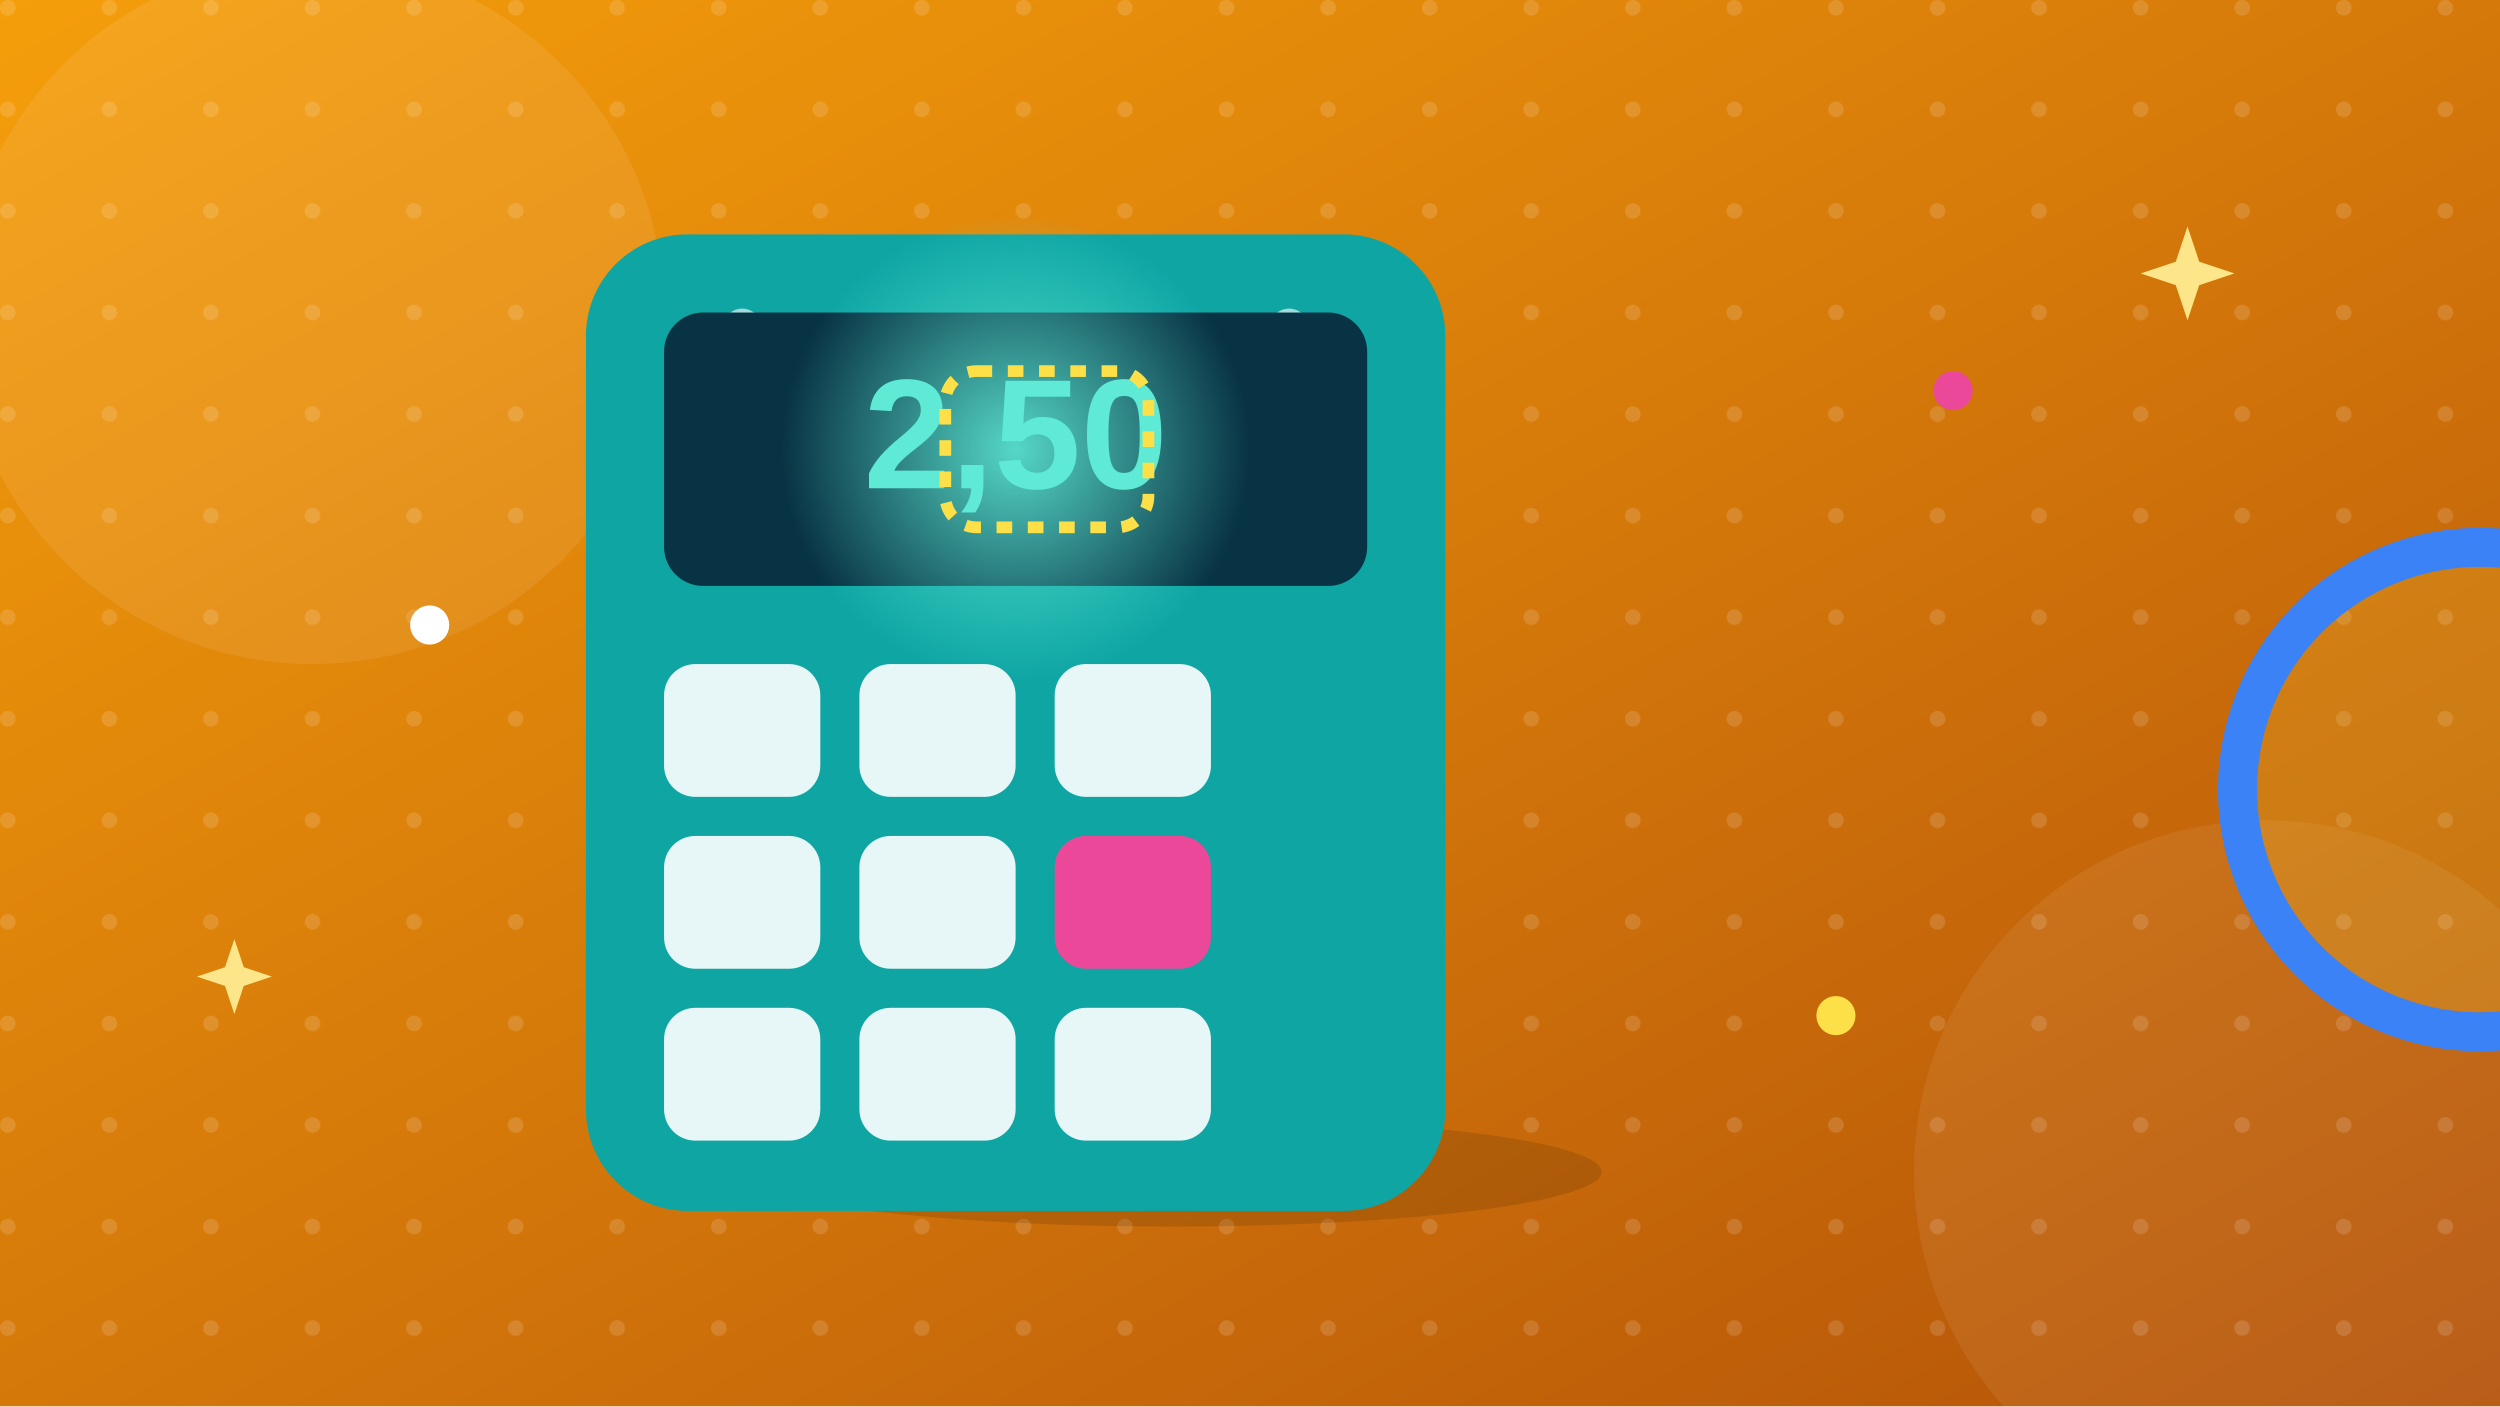
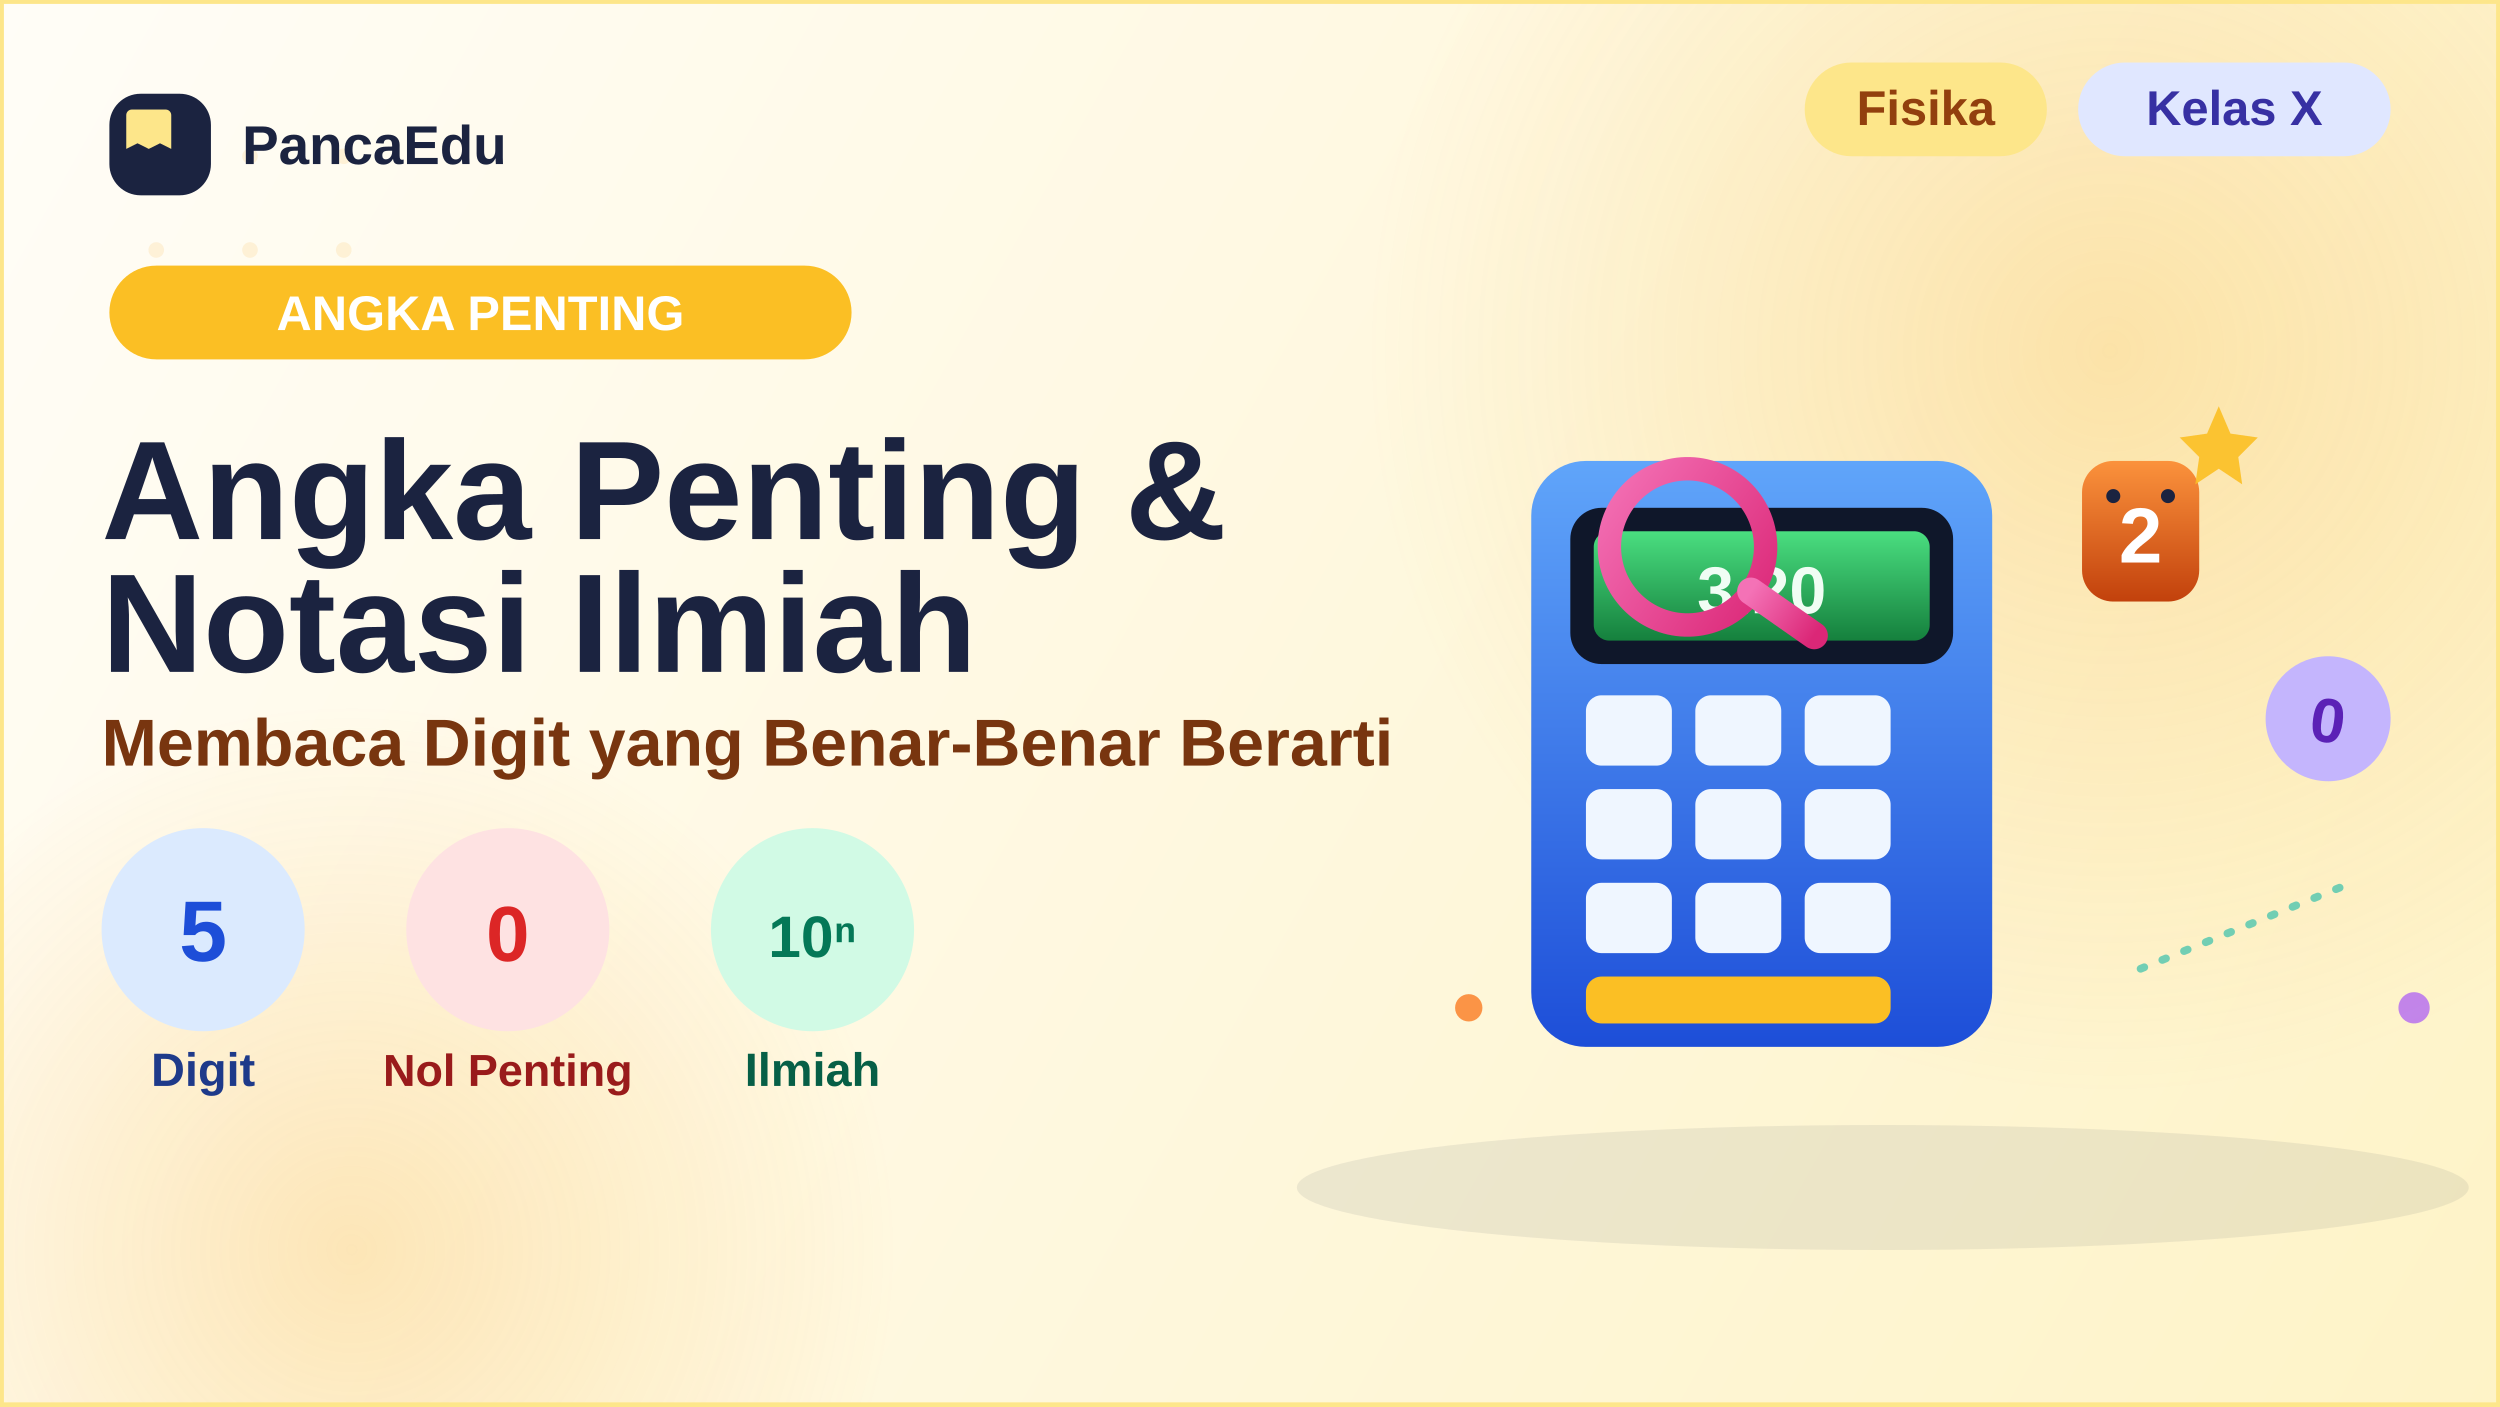
- <svg xmlns="http://www.w3.org/2000/svg" viewBox="0 0 640 360" role="img" aria-label="Ilustrasi kalkulator kartun dengan digit menyala dan kaca pembesar menyoroti angka penting">
+ <svg xmlns="http://www.w3.org/2000/svg" viewBox="0 0 640 360">
  <defs>
-     <linearGradient id="bg" x1="0" y1="0" x2="1" y2="1">
-       <stop offset="0" stop-color="#f59e0b" />
-       <stop offset="1" stop-color="#b45309" />
+     <linearGradient id="ap-bgTint" x1="0" y1="0" x2="640" y2="360" gradientUnits="userSpaceOnUse">
+       <stop offset="0" stop-color="#fffdf7" />
+       <stop offset="1" stop-color="#fef3c7" />
    </linearGradient>
-     <pattern id="dots" width="26" height="26" patternUnits="userSpaceOnUse">
-       <circle cx="2" cy="2" r="2" fill="#ffffff" fill-opacity="0.14" />
-     </pattern>
-     <radialGradient id="glow" cx="0.5" cy="0.5" r="0.5">
-       <stop offset="0" stop-color="#5eead4" stop-opacity="0.9" />
-       <stop offset="1" stop-color="#5eead4" stop-opacity="0" />
+     <linearGradient id="ap-calcG" x1="0" y1="0" x2="0" y2="1">
+       <stop offset="0" stop-color="#60a5fa" />
+       <stop offset="1" stop-color="#1d4ed8" />
+     </linearGradient>
+     <linearGradient id="ap-screenG" x1="0" y1="0" x2="0" y2="1">
+       <stop offset="0" stop-color="#4ade80" />
+       <stop offset="1" stop-color="#15803d" />
+     </linearGradient>
+     <linearGradient id="ap-glassG" x1="0" y1="0" x2="1" y2="1">
+       <stop offset="0" stop-color="#f472b6" />
+       <stop offset="1" stop-color="#db2777" />
+     </linearGradient>
+     <linearGradient id="ap-digitG" x1="0" y1="0" x2="0" y2="1">
+       <stop offset="0" stop-color="#fb923c" />
+       <stop offset="1" stop-color="#c2410c" />
+     </linearGradient>
+     <radialGradient id="ap-blobG" cx="0.5" cy="0.5" r="0.5">
+       <stop offset="0" stop-color="#f59e0b" stop-opacity="0.22" />
+       <stop offset="1" stop-color="#f59e0b" stop-opacity="0" />
    </radialGradient>
  </defs>
-   <rect width="640" height="360" fill="url(#bg)" />
-   <rect width="640" height="360" fill="url(#dots)" />
-   <circle cx="80" cy="80" r="90" fill="#ffffff" fill-opacity="0.08" />
-   <circle cx="580" cy="300" r="90" fill="#ffffff" fill-opacity="0.07" />
-   <g fill="#fde68a">
-     <path transform="translate(560,70) scale(1)" d="M0 -12 L3 -3 L12 0 L3 3 L0 12 L-3 3 L-12 0 L-3 -3 Z" />
-     <path transform="translate(60,250) scale(0.8)" d="M0 -12 L3 -3 L12 0 L3 3 L0 12 L-3 3 L-12 0 L-3 -3 Z" />
+   <rect width="640" height="360" fill="url(#ap-bgTint)" />
+   <circle cx="540" cy="90" r="190" fill="url(#ap-blobG)" />
+   <circle cx="90" cy="320" r="140" fill="url(#ap-blobG)" />
+   <rect width="640" height="360" fill="none" stroke="#fde68a" stroke-width="2" />
+   <g fill="#f59e0b" opacity="0.12">
+     <circle cx="40" cy="40" r="2" />
+     <circle cx="64" cy="40" r="2" />
+     <circle cx="88" cy="40" r="2" />
+     <circle cx="40" cy="64" r="2" />
+     <circle cx="64" cy="64" r="2" />
+     <circle cx="88" cy="64" r="2" />
  </g>
-   <circle cx="500" cy="100" r="5" fill="#ec4899" />
-   <circle cx="110" cy="160" r="5" fill="#ffffff" />
-   <circle cx="470" cy="260" r="5" fill="#fde047" />
-   <ellipse cx="300" cy="300" rx="110" ry="14" fill="#000000" fill-opacity="0.12" />
-   <g transform="translate(260,180)">
-     <rect x="-110" y="-120" width="220" height="250" rx="26" fill="#0ea5a3" />
-     <rect x="-110" y="-120" width="220" height="250" rx="26" fill="none" stroke="#0f766e" stroke-width="0" />
-     <circle cx="-70" cy="-96" r="5" fill="#ffffff" fill-opacity="0.6" />
-     <circle cx="70" cy="-96" r="5" fill="#ffffff" fill-opacity="0.6" />
-     <rect x="-90" y="-100" width="180" height="70" rx="10" fill="#083344" />
-     <circle cx="0" cy="-65" r="60" fill="url(#glow)" />
-     <text x="0" y="-55" text-anchor="middle" font-family="Arial, Helvetica, sans-serif" font-size="40" font-weight="bold" fill="#5eead4">2,50</text>
-     <rect x="-18" y="-85" width="52" height="40" rx="8" fill="none" stroke="#fde047" stroke-width="3" stroke-dasharray="4 4" />
-     <g>
-       <rect x="-90" y="-10" width="40" height="34" rx="8" fill="#ffffff" fill-opacity="0.9" />
-       <rect x="-40" y="-10" width="40" height="34" rx="8" fill="#ffffff" fill-opacity="0.9" />
-       <rect x="10" y="-10" width="40" height="34" rx="8" fill="#ffffff" fill-opacity="0.9" />
-       <rect x="-90" y="34" width="40" height="34" rx="8" fill="#ffffff" fill-opacity="0.9" />
-       <rect x="-40" y="34" width="40" height="34" rx="8" fill="#ffffff" fill-opacity="0.9" />
-       <rect x="10" y="34" width="40" height="34" rx="8" fill="#ec4899" />
-       <rect x="-90" y="78" width="40" height="34" rx="8" fill="#ffffff" fill-opacity="0.9" />
-       <rect x="-40" y="78" width="40" height="34" rx="8" fill="#ffffff" fill-opacity="0.9" />
-       <rect x="10" y="78" width="40" height="34" rx="8" fill="#ffffff" fill-opacity="0.9" />
+   <g transform="translate(28,24)">
+     <rect width="26" height="26" rx="8" fill="#1b2340" />
+     <path d="M6 7h14a2 2 0 0 1 2 2v12l-4-2-4 2-4-2-4 2V9a2 2 0 0 1 2-2z" fill="#fde68a" transform="translate(0,-1) scale(0.72)" />
+     <text x="34" y="18" font-family="Arial, sans-serif" font-size="14" font-weight="700" fill="#1b2340">PancaEdu</text>
+   </g>
+   <g font-family="Arial, sans-serif" font-size="12.5" font-weight="700">
+     <rect x="462" y="16" width="62" height="24" rx="12" fill="#fde68a" />
+     <text x="493" y="32" text-anchor="middle" fill="#92400e">Fisika</text>
+     <rect x="532" y="16" width="80" height="24" rx="12" fill="#e0e7ff" />
+     <text x="572" y="32" text-anchor="middle" fill="#3730a3">Kelas X</text>
+   </g>
+   <g font-family="Arial, sans-serif" font-size="12.5" font-weight="700">
+     <rect x="28" y="68" width="190" height="24" rx="12" fill="#fbbf24" />
+     <text x="123" y="84.5" text-anchor="middle" fill="#ffffff">ANGKA PENTING</text>
+   </g>
+   <text x="26" y="138" font-family="Arial, sans-serif" font-size="36" font-weight="800" fill="#1b2340">Angka Penting &amp;</text>
+   <text x="26" y="172" font-family="Arial, sans-serif" font-size="36" font-weight="800" fill="#1b2340">Notasi Ilmiah</text>
+   <text x="26" y="196" font-family="Arial, sans-serif" font-size="17" font-weight="600" fill="#78350f">Membaca Digit yang Benar-Benar Berarti</text>
+   <g font-family="Arial, sans-serif">
+     <g transform="translate(26,212)">
+       <circle cx="26" cy="26" r="26" fill="#dbeafe" />
+       <text x="26" y="34" text-anchor="middle" font-size="22" font-weight="800" fill="#1d4ed8">5</text>
+       <text x="26" y="66" text-anchor="middle" font-size="12" font-weight="700" fill="#1e3a8a">Digit</text>
+     </g>
+     <g transform="translate(104,212)">
+       <circle cx="26" cy="26" r="26" fill="#fee2e2" />
+       <text x="26" y="34" text-anchor="middle" font-size="20" font-weight="800" fill="#dc2626">0</text>
+       <text x="26" y="66" text-anchor="middle" font-size="11.5" font-weight="700" fill="#991b1b">Nol Penting</text>
+     </g>
+     <g transform="translate(182,212)">
+       <circle cx="26" cy="26" r="26" fill="#d1fae5" />
+       <text x="26" y="33" text-anchor="middle" font-size="15" font-weight="800" fill="#047857">10ⁿ</text>
+       <text x="26" y="66" text-anchor="middle" font-size="12" font-weight="700" fill="#065f46">Ilmiah</text>
    </g>
  </g>
-   <g transform="translate(330,-30) translate(0,70) rotate(18)">
-     <circle cx="340" cy="60" r="62" fill="#fde047" fill-opacity="0.18" stroke="#3b82f6" stroke-width="10" />
-     <line x1="382" y1="104" x2="430" y2="152" stroke="#3b82f6" stroke-width="16" stroke-linecap="round" />
+   <g transform="translate(372,108)">
+     <ellipse cx="110" cy="196" rx="150" ry="16" fill="#1b2340" opacity="0.08" />
+     <g transform="translate(20,10)">
+       <rect x="0" y="0" width="118" height="150" rx="14" fill="url(#ap-calcG)" />
+       <rect x="10" y="12" width="98" height="40" rx="8" fill="#0f172a" />
+       <rect x="16" y="18" width="86" height="28" rx="4" fill="url(#ap-screenG)" />
+       <text x="59" y="39" text-anchor="middle" font-family="Arial, sans-serif" font-size="17" font-weight="800" fill="#f0fdf4">3.20</text>
+       <g fill="#eff6ff">
+         <rect x="14" y="60" width="22" height="18" rx="4" />
+         <rect x="42" y="60" width="22" height="18" rx="4" />
+         <rect x="70" y="60" width="22" height="18" rx="4" />
+         <rect x="14" y="84" width="22" height="18" rx="4" />
+         <rect x="42" y="84" width="22" height="18" rx="4" />
+         <rect x="70" y="84" width="22" height="18" rx="4" />
+         <rect x="14" y="108" width="22" height="18" rx="4" />
+         <rect x="42" y="108" width="22" height="18" rx="4" />
+         <rect x="70" y="108" width="22" height="18" rx="4" />
+       </g>
+       <rect x="14" y="132" width="78" height="12" rx="4" fill="#fbbf24" />
+     </g>
+     <g transform="translate(176,28)">
+       <rect x="-15" y="-18" width="30" height="36" rx="8" fill="url(#ap-digitG)" />
+       <text x="0" y="8" text-anchor="middle" font-family="Arial, sans-serif" font-size="20" font-weight="800" fill="#ffffff">2</text>
+       <circle cx="-7" cy="-9" r="1.8" fill="#1b2340" />
+       <circle cx="7" cy="-9" r="1.8" fill="#1b2340" />
+     </g>
+     <g transform="translate(224,76) rotate(8)">
+       <circle cx="0" cy="0" r="16" fill="#c4b5fd" />
+       <text x="0" y="6" text-anchor="middle" font-family="Arial, sans-serif" font-size="16" font-weight="800" fill="#5b21b6">0</text>
+     </g>
+     <g transform="translate(60,32) rotate(-10)">
+       <circle cx="0" cy="0" r="20" fill="none" stroke="url(#ap-glassG)" stroke-width="6" />
+       <line x1="14" y1="14" x2="28" y2="28" stroke="url(#ap-glassG)" stroke-width="7" stroke-linecap="round" />
+     </g>
+     <g stroke="#14b8a6" stroke-width="2" stroke-dasharray="1 5" stroke-linecap="round" opacity="0.6">
+       <line x1="176" y1="140" x2="230" y2="118" />
+     </g>
+     <path d="M196 -4 l3 7 7 1 -5 5 1 7 -6 -4 -6 4 1 -7 -5 -5 7 -1 z" fill="#fbbf24" opacity="0.9" />
+     <circle cx="4" cy="150" r="3.5" fill="#f97316" opacity="0.75" />
+     <circle cx="246" cy="150" r="4" fill="#a855f7" opacity="0.7" />
  </g>
</svg>
